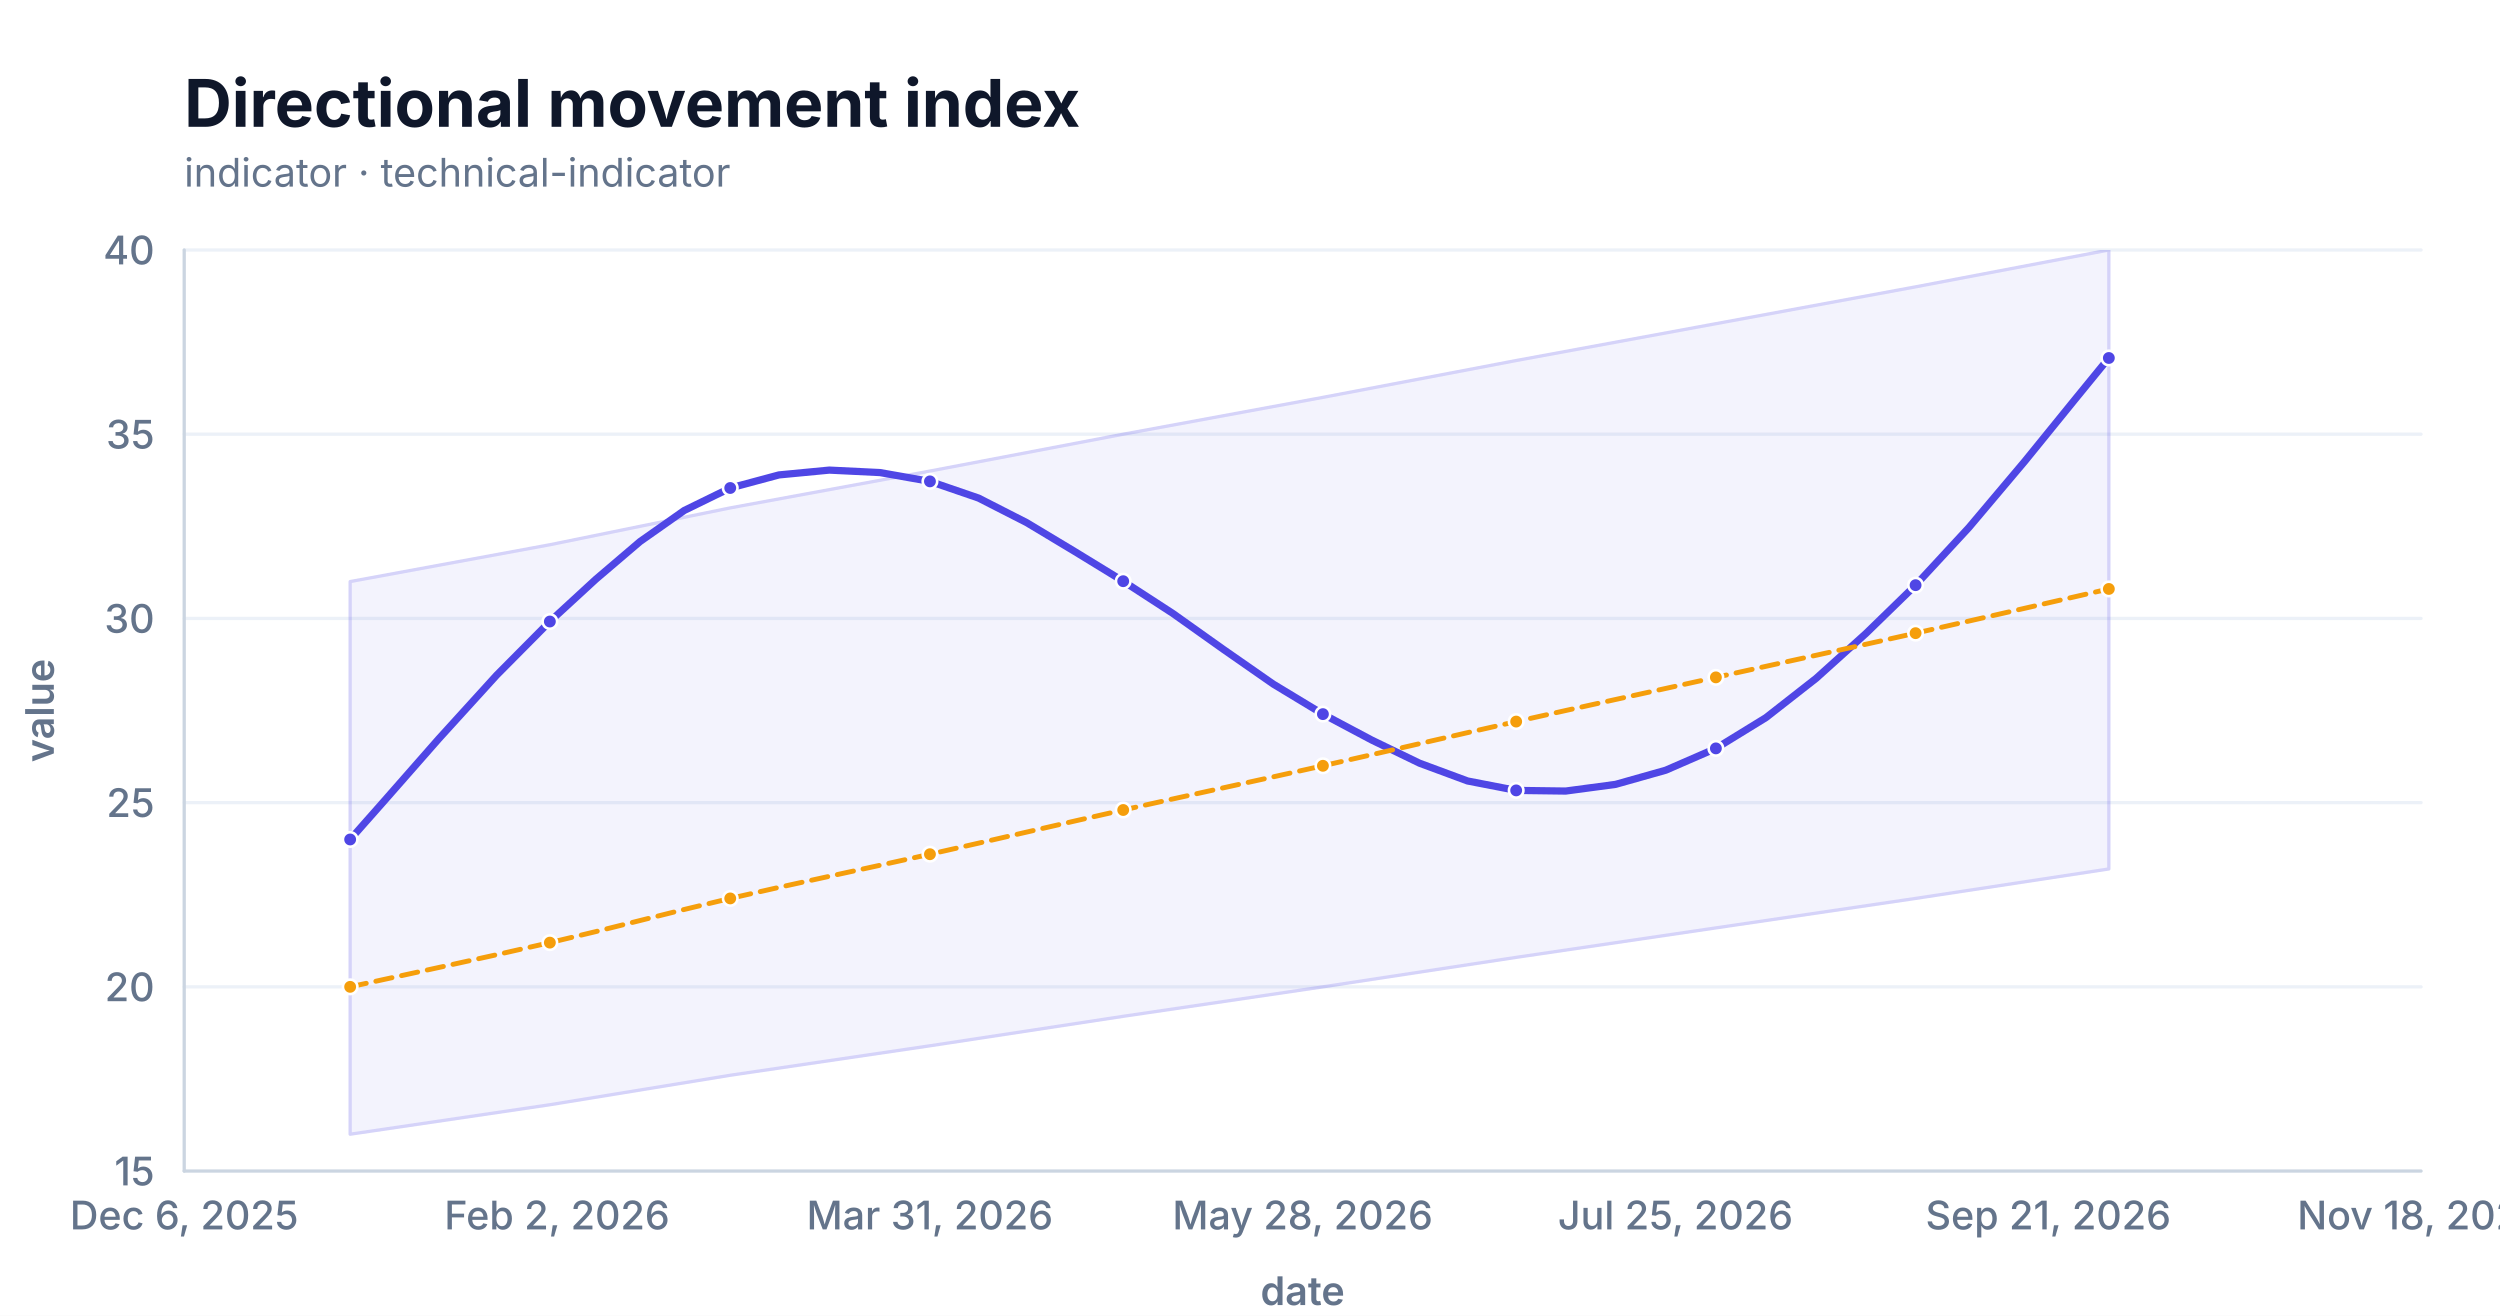
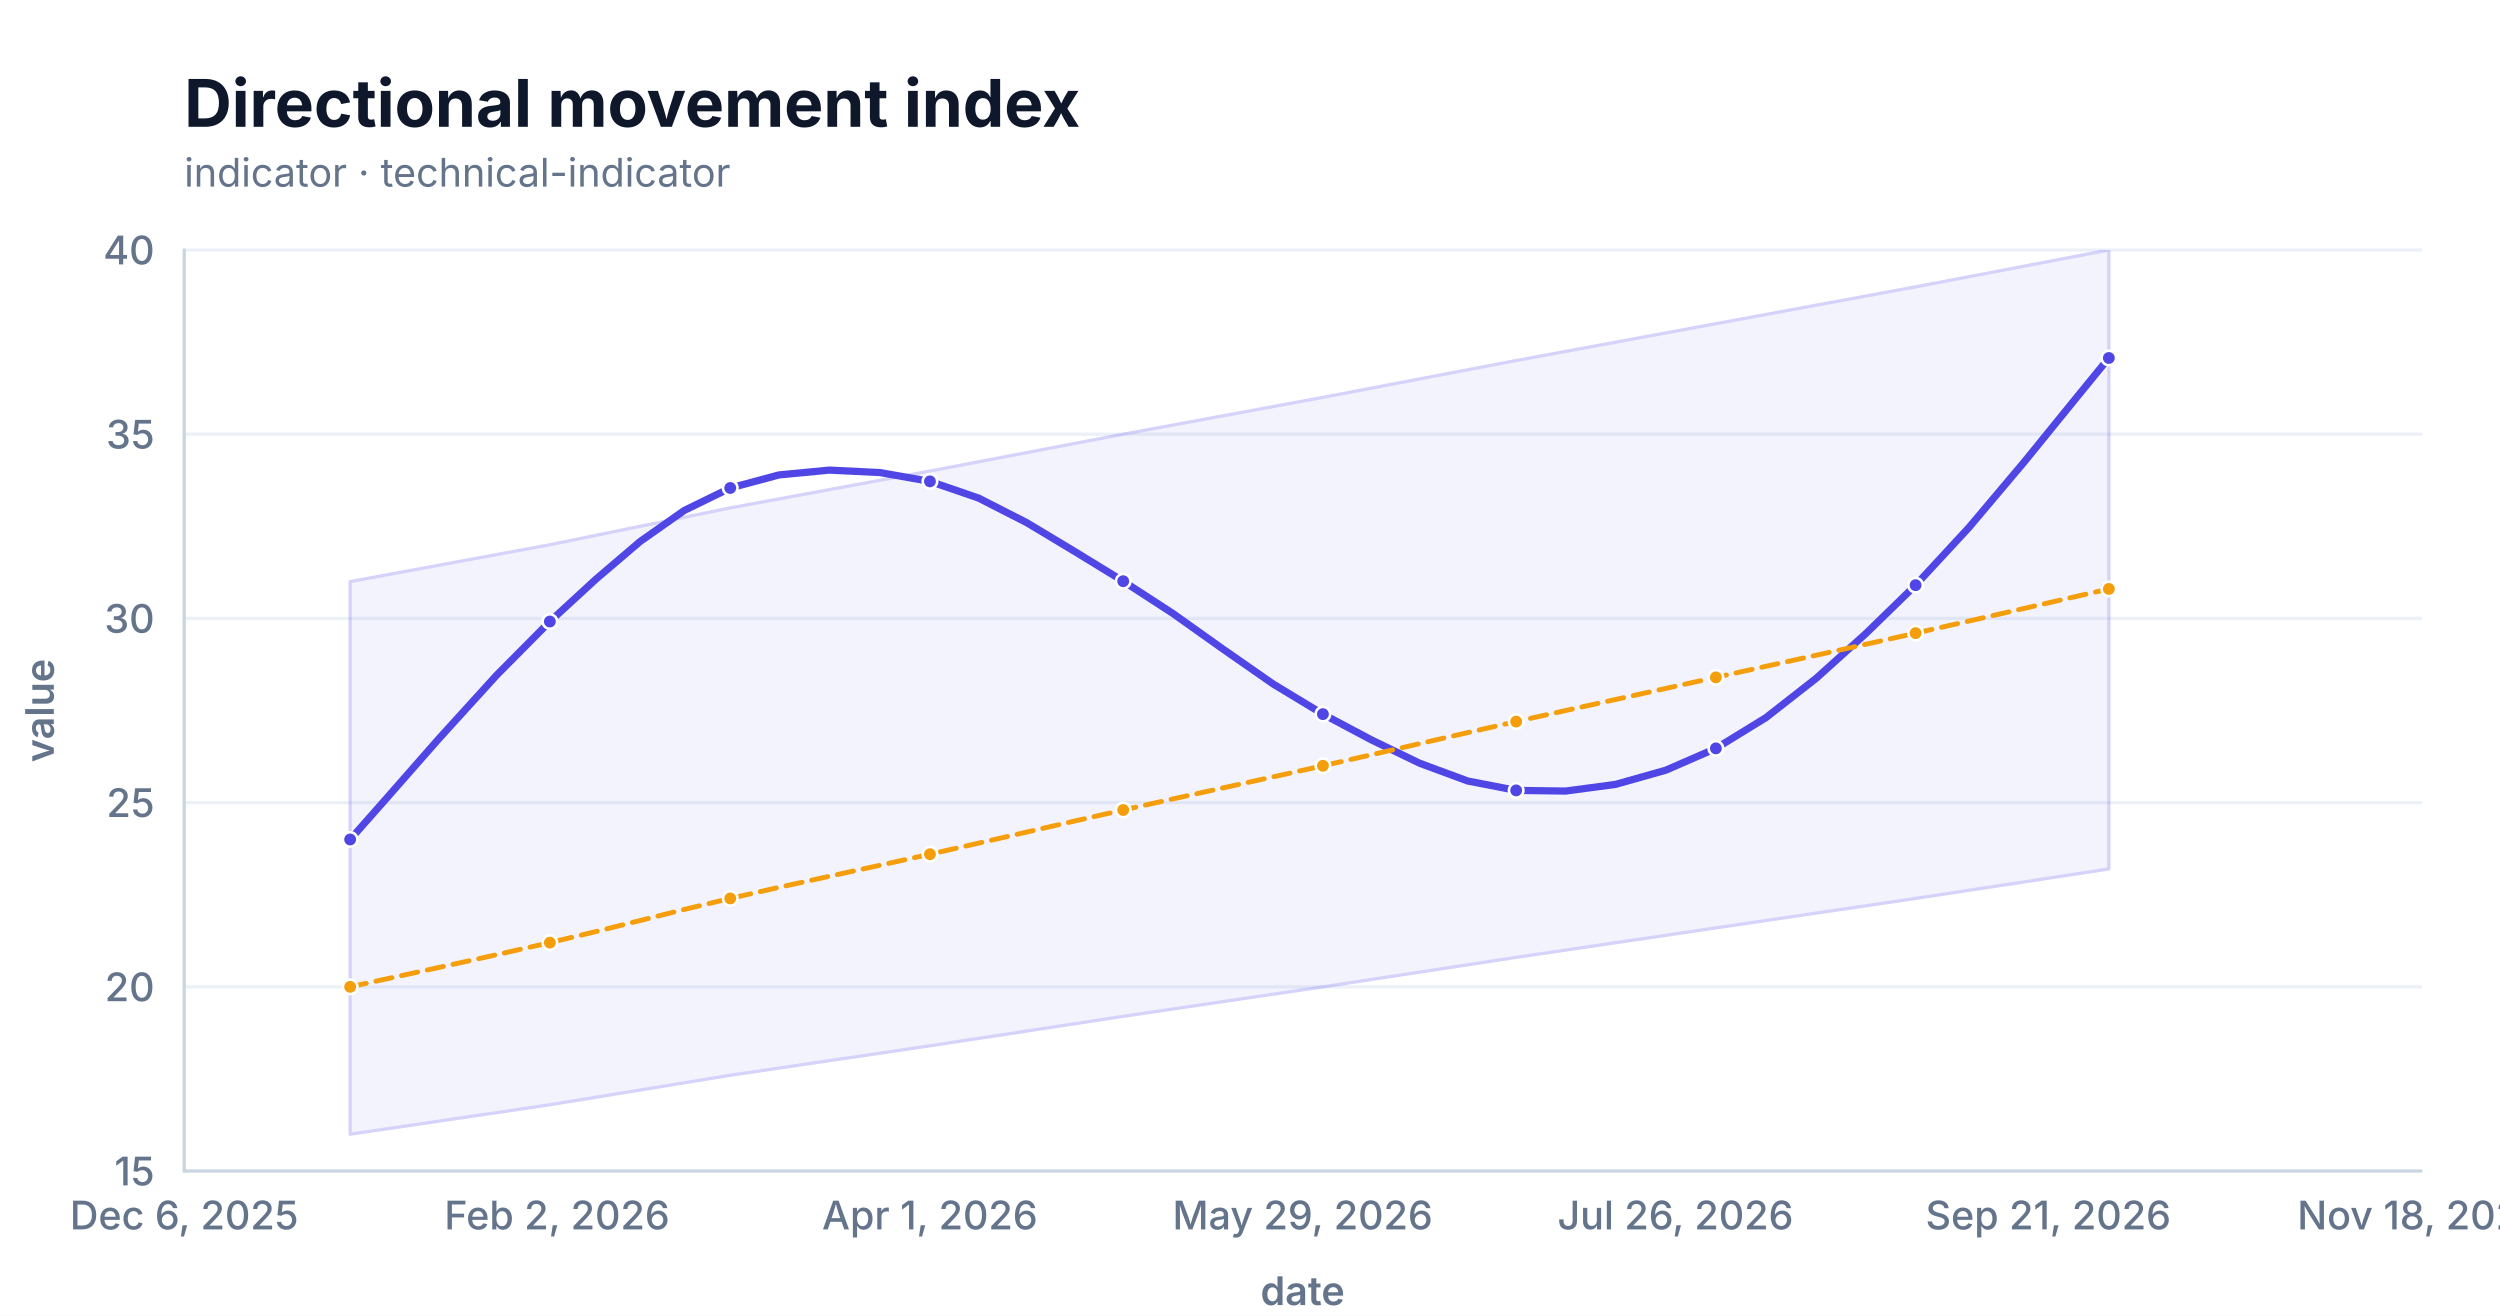
<svg xmlns="http://www.w3.org/2000/svg" width="760" height="400" viewBox="0 0 760 400" role="img" aria-labelledby="title description">
  <defs>
    <clipPath id="clip-1">
      <rect x="56" y="76" width="680" height="280" />
    </clipPath>
  </defs>
  <rect width="100%" height="100%" fill="#ffffff" />
  <g data-scene-node="scene:root">
    <line data-scene-node="axis-y:grid:1" opacity="0.82" x1="56" y1="300" x2="736" y2="300" fill="none" stroke="#e8eef6" stroke-width="1" stroke-linecap="round" />
    <line data-scene-node="axis-y:grid:2" opacity="0.82" x1="56" y1="244" x2="736" y2="244" fill="none" stroke="#e8eef6" stroke-width="1" stroke-linecap="round" />
    <line data-scene-node="axis-y:grid:3" opacity="0.82" x1="56" y1="188" x2="736" y2="188" fill="none" stroke="#e8eef6" stroke-width="1" stroke-linecap="round" />
    <line data-scene-node="axis-y:grid:4" opacity="0.82" x1="56" y1="132" x2="736" y2="132" fill="none" stroke="#e8eef6" stroke-width="1" stroke-linecap="round" />
    <line data-scene-node="axis-y:grid:5" opacity="0.82" x1="56" y1="76" x2="736" y2="76" fill="none" stroke="#e8eef6" stroke-width="1" stroke-linecap="round" />
    <g data-scene-node="layer-0:group" clip-path="url(#clip-1)">
      <path data-scene-node="layer-0:indicator-band" opacity="0.24" d="M 106.447 176.8 L 167.157 165.6 L 221.993 154.4 L 282.703 143.2 L 341.455 132 L 402.165 120.8 L 460.917 109.6 L 521.628 98.4 L 582.338 87.2 L 641.09 76 L 641.09 264.16 L 582.338 273.12 L 521.628 282.08 L 460.917 291.04 L 402.165 300 L 341.455 308.96 L 282.703 317.92 L 221.993 326.88 L 167.157 335.84 L 106.447 344.8 Z" fill="#4f46e547" stroke="#4f46e5" stroke-width="1" stroke-linejoin="round" />
      <path data-scene-node="layer-0:indicator-line:0" d="M 106.447 255.2 L 117.494 242.693 L 133.375 224.609 L 150.97 205.257 L 167.157 188.944 L 181.142 176.087 L 194.575 164.632 L 208.008 155.184 L 221.993 148.35 L 236.803 144.376 L 252.103 142.911 L 267.525 143.663 L 282.703 146.34 L 297.483 151.415 L 312.079 158.861 L 326.675 167.632 L 341.455 176.684 L 356.541 186.483 L 371.81 197.336 L 387.08 207.966 L 402.165 217.094 L 416.945 224.944 L 431.541 232.011 L 446.138 237.416 L 460.917 240.281 L 475.957 240.481 L 491.15 238.446 L 506.404 234.137 L 521.628 227.51 L 536.851 218.152 L 552.105 206.219 L 567.298 192.527 L 582.338 177.892 L 598.541 160.375 L 615.509 140.259 L 630.579 121.695 L 641.09 108.829" fill="none" stroke="#4f46e5" stroke-width="2.2" stroke-linecap="round" stroke-linejoin="round" />
      <circle data-scene-node="layer-0:indicator-point:0:0" cx="106.447" cy="255.2" r="2.2" fill="#4f46e5" stroke="#ffffff" stroke-width="0.8" />
      <circle data-scene-node="layer-0:indicator-point:0:1" cx="167.157" cy="188.944" r="2.2" fill="#4f46e5" stroke="#ffffff" stroke-width="0.8" />
      <circle data-scene-node="layer-0:indicator-point:0:2" cx="221.993" cy="148.35" r="2.2" fill="#4f46e5" stroke="#ffffff" stroke-width="0.8" />
      <circle data-scene-node="layer-0:indicator-point:0:3" cx="282.703" cy="146.34" r="2.2" fill="#4f46e5" stroke="#ffffff" stroke-width="0.8" />
      <circle data-scene-node="layer-0:indicator-point:0:4" cx="341.455" cy="176.684" r="2.2" fill="#4f46e5" stroke="#ffffff" stroke-width="0.8" />
      <circle data-scene-node="layer-0:indicator-point:0:5" cx="402.165" cy="217.094" r="2.2" fill="#4f46e5" stroke="#ffffff" stroke-width="0.8" />
      <circle data-scene-node="layer-0:indicator-point:0:6" cx="460.917" cy="240.281" r="2.2" fill="#4f46e5" stroke="#ffffff" stroke-width="0.8" />
      <circle data-scene-node="layer-0:indicator-point:0:7" cx="521.628" cy="227.51" r="2.2" fill="#4f46e5" stroke="#ffffff" stroke-width="0.8" />
      <circle data-scene-node="layer-0:indicator-point:0:8" cx="582.338" cy="177.892" r="2.2" fill="#4f46e5" stroke="#ffffff" stroke-width="0.8" />
      <circle data-scene-node="layer-0:indicator-point:0:9" cx="641.09" cy="108.829" r="2.2" fill="#4f46e5" stroke="#ffffff" stroke-width="0.8" />
      <path data-scene-node="layer-0:indicator-line:1" d="M 106.447 300 L 117.494 297.585 L 133.375 294.12 L 150.97 290.235 L 167.157 286.56 L 181.142 283.2 L 194.575 279.84 L 208.008 276.48 L 221.993 273.12 L 236.803 269.76 L 252.103 266.4 L 267.525 263.04 L 282.703 259.68 L 297.483 256.32 L 312.079 252.96 L 326.675 249.6 L 341.455 246.24 L 356.541 242.88 L 371.81 239.52 L 387.08 236.16 L 402.165 232.8 L 416.945 229.44 L 431.541 226.08 L 446.138 222.72 L 460.917 219.36 L 475.957 216 L 491.15 212.64 L 506.404 209.28 L 521.628 205.92 L 536.851 202.56 L 552.105 199.2 L 567.298 195.84 L 582.338 192.48 L 598.541 188.805 L 615.509 184.92 L 630.579 181.455 L 641.09 179.04" fill="none" stroke="#f59e0b" stroke-width="1.5" stroke-dasharray="5 3" stroke-linecap="round" stroke-linejoin="round" />
      <circle data-scene-node="layer-0:indicator-point:1:0" cx="106.447" cy="300" r="2.2" fill="#f59e0b" stroke="#ffffff" stroke-width="0.8" />
      <circle data-scene-node="layer-0:indicator-point:1:1" cx="167.157" cy="286.56" r="2.2" fill="#f59e0b" stroke="#ffffff" stroke-width="0.8" />
      <circle data-scene-node="layer-0:indicator-point:1:2" cx="221.993" cy="273.12" r="2.2" fill="#f59e0b" stroke="#ffffff" stroke-width="0.8" />
      <circle data-scene-node="layer-0:indicator-point:1:3" cx="282.703" cy="259.68" r="2.2" fill="#f59e0b" stroke="#ffffff" stroke-width="0.8" />
      <circle data-scene-node="layer-0:indicator-point:1:4" cx="341.455" cy="246.24" r="2.2" fill="#f59e0b" stroke="#ffffff" stroke-width="0.8" />
      <circle data-scene-node="layer-0:indicator-point:1:5" cx="402.165" cy="232.8" r="2.2" fill="#f59e0b" stroke="#ffffff" stroke-width="0.8" />
      <circle data-scene-node="layer-0:indicator-point:1:6" cx="460.917" cy="219.36" r="2.2" fill="#f59e0b" stroke="#ffffff" stroke-width="0.8" />
      <circle data-scene-node="layer-0:indicator-point:1:7" cx="521.628" cy="205.92" r="2.2" fill="#f59e0b" stroke="#ffffff" stroke-width="0.8" />
      <circle data-scene-node="layer-0:indicator-point:1:8" cx="582.338" cy="192.48" r="2.2" fill="#f59e0b" stroke="#ffffff" stroke-width="0.8" />
      <circle data-scene-node="layer-0:indicator-point:1:9" cx="641.09" cy="179.04" r="2.2" fill="#f59e0b" stroke="#ffffff" stroke-width="0.8" />
    </g>
    <line data-scene-node="axis-x:line" x1="56" y1="356" x2="736" y2="356" fill="none" stroke="#cbd5e1" stroke-width="1" stroke-linecap="round" />
    <line data-scene-node="axis-y:line" x1="56" y1="76" x2="56" y2="356" fill="none" stroke="#cbd5e1" stroke-width="1" stroke-linecap="round" />
    <text data-scene-node="axis-x:label:0" x="56" y="365" fill="#64748b" font-family="Inter, ui-sans-serif, system-ui, -apple-system, BlinkMacSystemFont, &quot;Segoe UI&quot;, sans-serif" font-size="12" font-weight="500" text-anchor="middle" dominant-baseline="text-before-edge">Dec 6, 2025</text>
    <text data-scene-node="axis-x:label:1" x="169.333" y="365" fill="#64748b" font-family="Inter, ui-sans-serif, system-ui, -apple-system, BlinkMacSystemFont, &quot;Segoe UI&quot;, sans-serif" font-size="12" font-weight="500" text-anchor="middle" dominant-baseline="text-before-edge">Feb 2, 2026</text>
-     <text data-scene-node="axis-x:label:2" x="282.667" y="365" fill="#64748b" font-family="Inter, ui-sans-serif, system-ui, -apple-system, BlinkMacSystemFont, &quot;Segoe UI&quot;, sans-serif" font-size="12" font-weight="500" text-anchor="middle" dominant-baseline="text-before-edge">Mar 31, 2026</text>
-     <text data-scene-node="axis-x:label:3" x="396" y="365" fill="#64748b" font-family="Inter, ui-sans-serif, system-ui, -apple-system, BlinkMacSystemFont, &quot;Segoe UI&quot;, sans-serif" font-size="12" font-weight="500" text-anchor="middle" dominant-baseline="text-before-edge">May 28, 2026</text>
-     <text data-scene-node="axis-x:label:4" x="509.333" y="365" fill="#64748b" font-family="Inter, ui-sans-serif, system-ui, -apple-system, BlinkMacSystemFont, &quot;Segoe UI&quot;, sans-serif" font-size="12" font-weight="500" text-anchor="middle" dominant-baseline="text-before-edge">Jul 25, 2026</text>
+     <text data-scene-node="axis-x:label:2" x="282.667" y="365" fill="#64748b" font-family="Inter, ui-sans-serif, system-ui, -apple-system, BlinkMacSystemFont, &quot;Segoe UI&quot;, sans-serif" font-size="12" font-weight="500" text-anchor="middle" dominant-baseline="text-before-edge">Apr 1, 2026</text>
+     <text data-scene-node="axis-x:label:3" x="396" y="365" fill="#64748b" font-family="Inter, ui-sans-serif, system-ui, -apple-system, BlinkMacSystemFont, &quot;Segoe UI&quot;, sans-serif" font-size="12" font-weight="500" text-anchor="middle" dominant-baseline="text-before-edge">May 29, 2026</text>
+     <text data-scene-node="axis-x:label:4" x="509.333" y="365" fill="#64748b" font-family="Inter, ui-sans-serif, system-ui, -apple-system, BlinkMacSystemFont, &quot;Segoe UI&quot;, sans-serif" font-size="12" font-weight="500" text-anchor="middle" dominant-baseline="text-before-edge">Jul 26, 2026</text>
    <text data-scene-node="axis-x:label:5" x="622.667" y="365" fill="#64748b" font-family="Inter, ui-sans-serif, system-ui, -apple-system, BlinkMacSystemFont, &quot;Segoe UI&quot;, sans-serif" font-size="12" font-weight="500" text-anchor="middle" dominant-baseline="text-before-edge">Sep 21, 2026</text>
    <text data-scene-node="axis-x:label:6" x="736" y="365" fill="#64748b" font-family="Inter, ui-sans-serif, system-ui, -apple-system, BlinkMacSystemFont, &quot;Segoe UI&quot;, sans-serif" font-size="12" font-weight="500" text-anchor="middle" dominant-baseline="text-before-edge">Nov 18, 2026</text>
    <text data-scene-node="axis-x:title" x="396" y="388" fill="#64748b" font-family="Inter, ui-sans-serif, system-ui, -apple-system, BlinkMacSystemFont, &quot;Segoe UI&quot;, sans-serif" font-size="12" font-weight="600" text-anchor="middle" dominant-baseline="text-before-edge">date</text>
    <text data-scene-node="axis-y:label:0" x="47" y="356" fill="#64748b" font-family="Inter, ui-sans-serif, system-ui, -apple-system, BlinkMacSystemFont, &quot;Segoe UI&quot;, sans-serif" font-size="12" font-weight="500" text-anchor="end" dominant-baseline="central">15</text>
    <text data-scene-node="axis-y:label:1" x="47" y="300" fill="#64748b" font-family="Inter, ui-sans-serif, system-ui, -apple-system, BlinkMacSystemFont, &quot;Segoe UI&quot;, sans-serif" font-size="12" font-weight="500" text-anchor="end" dominant-baseline="central">20</text>
    <text data-scene-node="axis-y:label:2" x="47" y="244" fill="#64748b" font-family="Inter, ui-sans-serif, system-ui, -apple-system, BlinkMacSystemFont, &quot;Segoe UI&quot;, sans-serif" font-size="12" font-weight="500" text-anchor="end" dominant-baseline="central">25</text>
    <text data-scene-node="axis-y:label:3" x="47" y="188" fill="#64748b" font-family="Inter, ui-sans-serif, system-ui, -apple-system, BlinkMacSystemFont, &quot;Segoe UI&quot;, sans-serif" font-size="12" font-weight="500" text-anchor="end" dominant-baseline="central">30</text>
    <text data-scene-node="axis-y:label:4" x="47" y="132" fill="#64748b" font-family="Inter, ui-sans-serif, system-ui, -apple-system, BlinkMacSystemFont, &quot;Segoe UI&quot;, sans-serif" font-size="12" font-weight="500" text-anchor="end" dominant-baseline="central">35</text>
    <text data-scene-node="axis-y:label:5" x="47" y="76" fill="#64748b" font-family="Inter, ui-sans-serif, system-ui, -apple-system, BlinkMacSystemFont, &quot;Segoe UI&quot;, sans-serif" font-size="12" font-weight="500" text-anchor="end" dominant-baseline="central">40</text>
    <text data-scene-node="axis-y:title" x="12" y="216" fill="#64748b" font-family="Inter, ui-sans-serif, system-ui, -apple-system, BlinkMacSystemFont, &quot;Segoe UI&quot;, sans-serif" font-size="12" font-weight="600" text-anchor="middle" dominant-baseline="central" transform="rotate(-90 12 216)">value</text>
    <text data-scene-node="chart:title" x="56" y="24" fill="#0f172a" font-family="Inter, ui-sans-serif, system-ui, -apple-system, BlinkMacSystemFont, &quot;Segoe UI&quot;, sans-serif" font-size="20" font-weight="700" text-anchor="start" dominant-baseline="text-before-edge">Directional movement index</text>
    <text data-scene-node="chart:subtitle" x="56" y="48" fill="#64748b" font-family="Inter, ui-sans-serif, system-ui, -apple-system, BlinkMacSystemFont, &quot;Segoe UI&quot;, sans-serif" font-size="12" font-weight="400" text-anchor="start" dominant-baseline="text-before-edge">indicator · technical-indicator</text>
  </g>
</svg>
